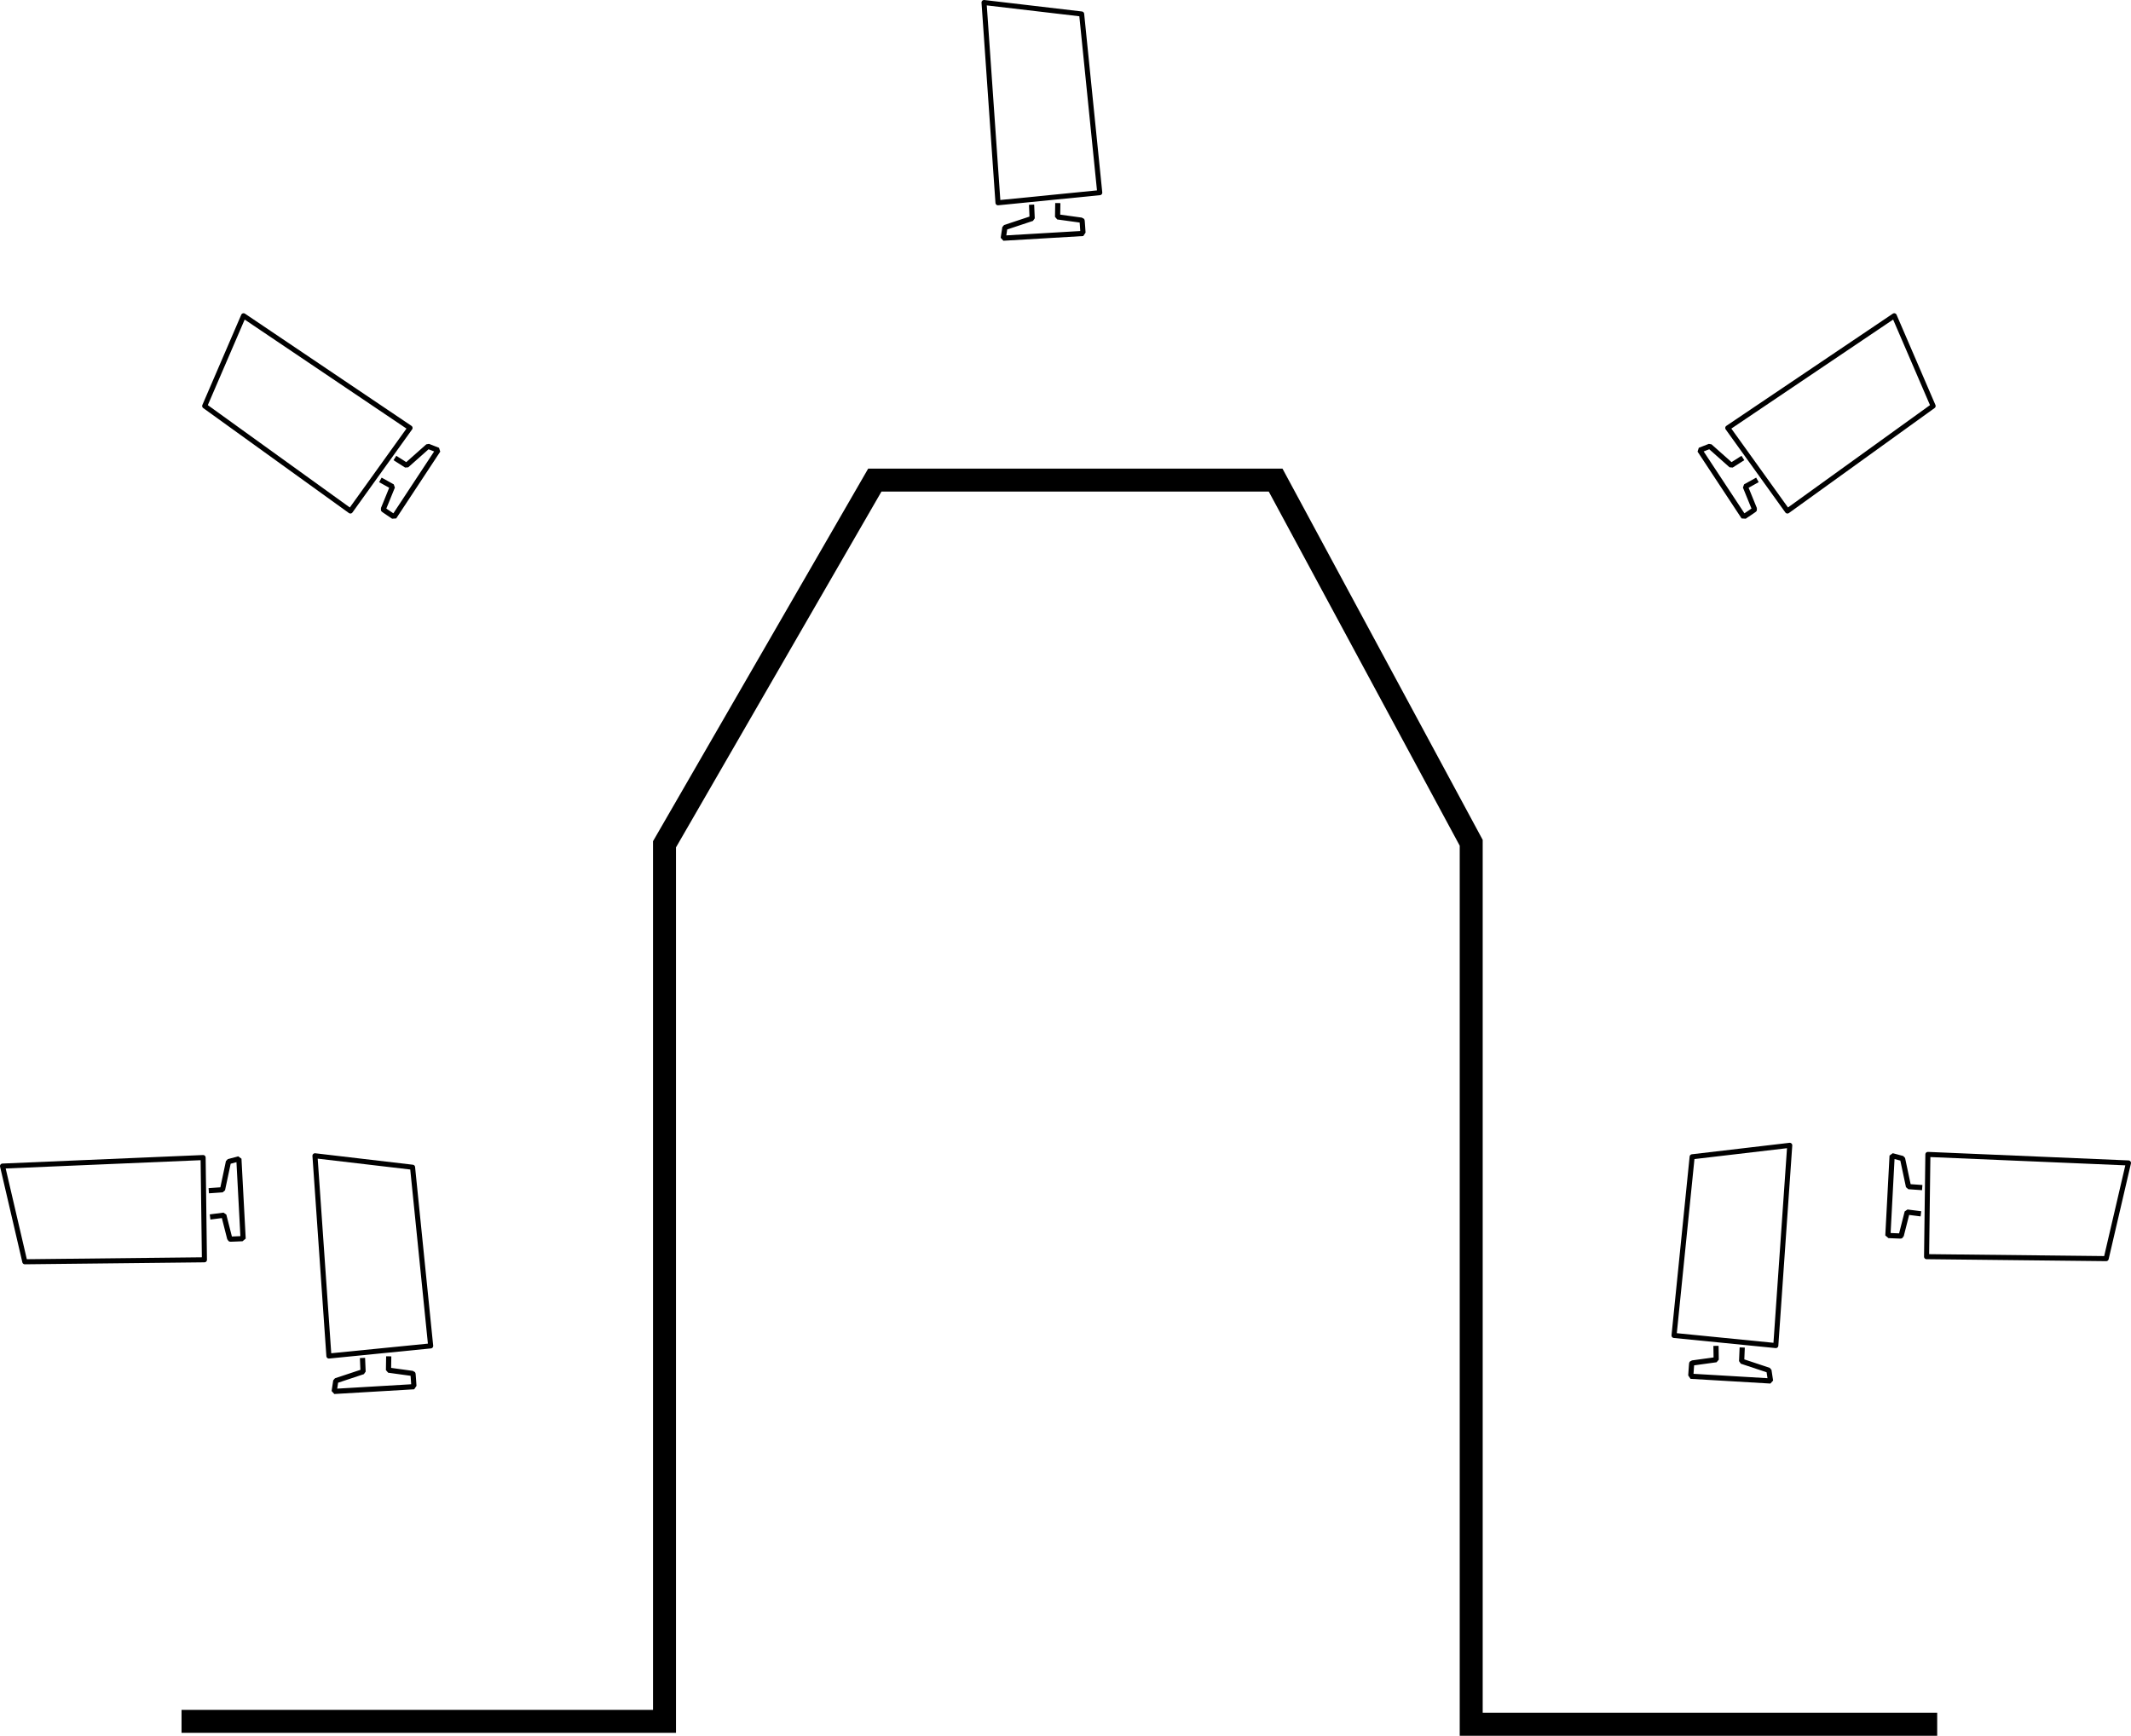
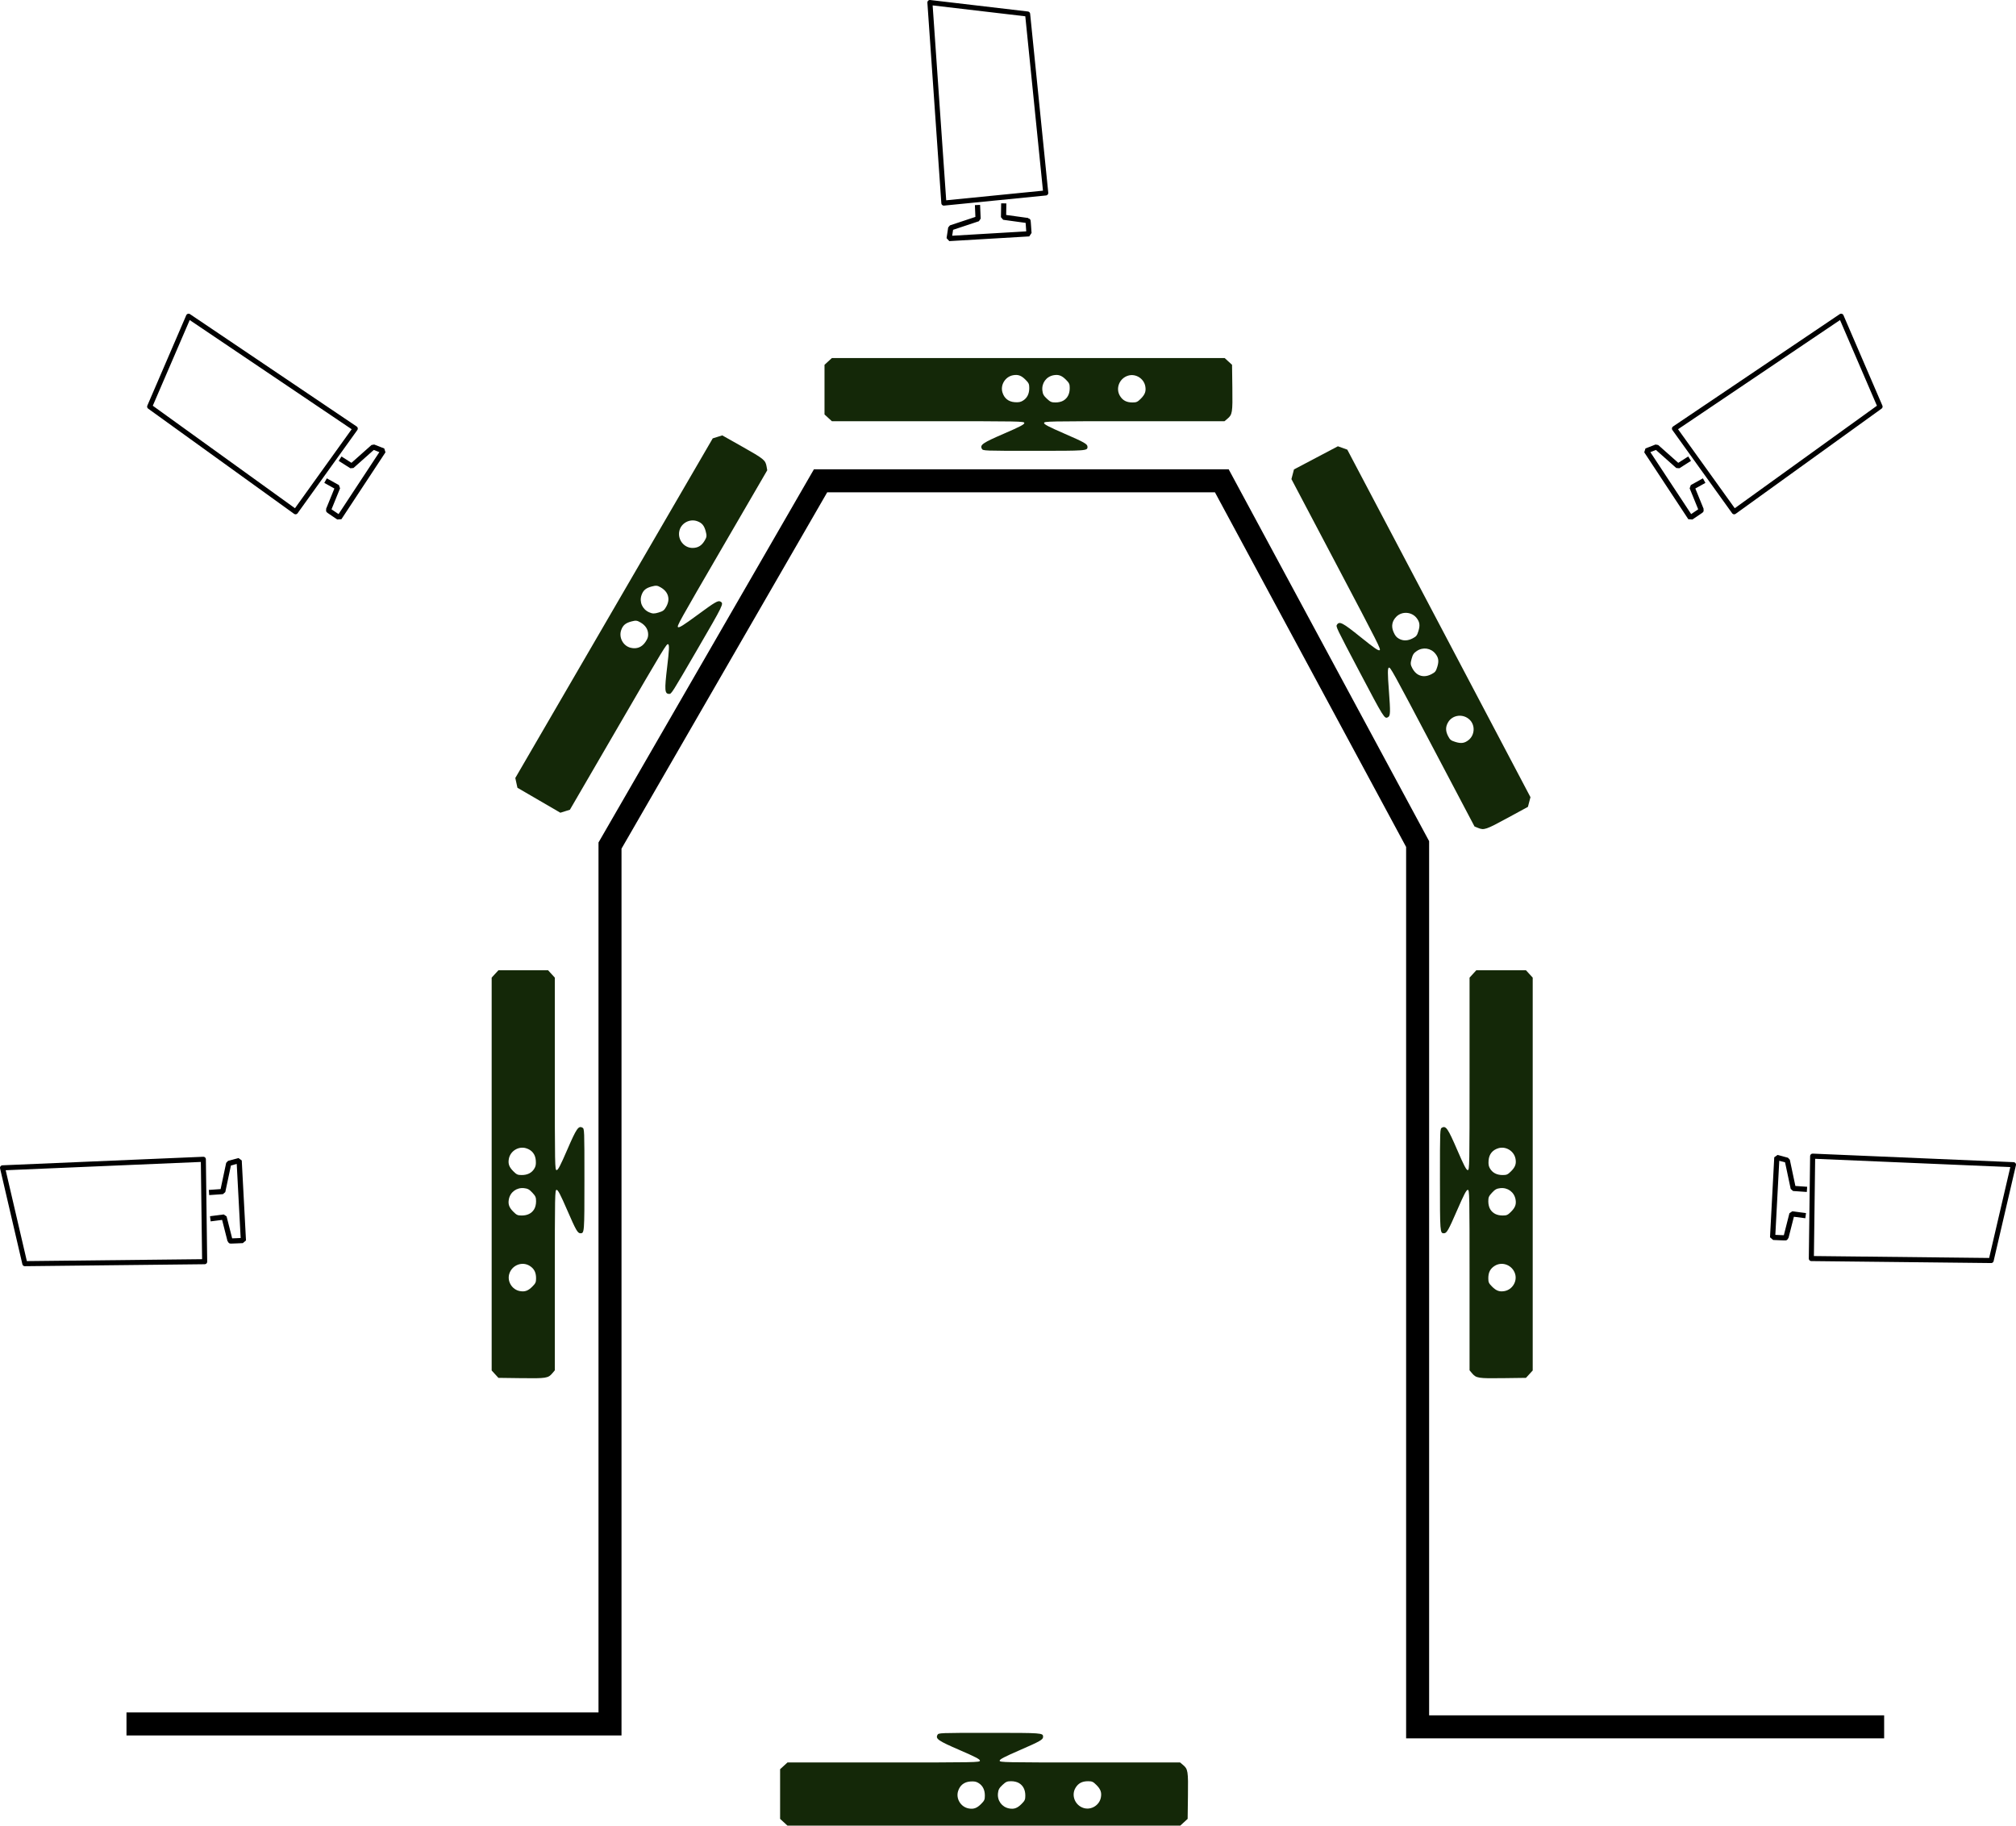
- <svg xmlns="http://www.w3.org/2000/svg" xmlns:xlink="http://www.w3.org/1999/xlink" id="svg2" version="1.1" height="100%" viewBox="0 0 617.719 503.248" width="100%">
+ <svg xmlns="http://www.w3.org/2000/svg" xmlns:xlink="http://www.w3.org/1999/xlink" id="svg2" version="1.1" height="100%" viewBox="0 0 583.719 528.509" width="100%">
  <defs id="defs4">
    <linearGradient gradientUnits="userSpaceOnUse" y2="222.67" x2="312.018" y1="267.412" x1="321.437" id="linearGradient35677" xlink:href="#linearGradient35671" />
    <linearGradient gradientTransform="matrix(1.002406,0,0,0.702421,81.20491,93.2892)" y2="438.207" x2="239.224" y1="495.376" x1="240.056" gradientUnits="userSpaceOnUse" id="linearGradient34781" xlink:href="#linearGradient32052" />
    <linearGradient gradientTransform="matrix(2.923659,0,0,2.923659,-250.5077,-786.5955)" gradientUnits="userSpaceOnUse" y2="438.207" x2="239.224" y1="495.376" x1="240.056" id="linearGradient32058" xlink:href="#linearGradient32052" />
    <linearGradient gradientTransform="matrix(2.925609,0,0,-3.005492,-247.6942,2000.916)" y2="461.091" x2="217.576" y1="417.262" x1="216.189" gradientUnits="userSpaceOnUse" id="linearGradient29387" xlink:href="#linearGradient27599" />
    <linearGradient gradientTransform="matrix(2.923659,0,0,2.923659,-250.5077,-904.5955)" y2="425.996" x2="216.189" y1="402.684" x1="215.912" gradientUnits="userSpaceOnUse" id="linearGradient27609" xlink:href="#linearGradient27599" />
    <linearGradient gradientTransform="matrix(2.923659,0,0,2.923659,-250.5077,-904.5955)" gradientUnits="userSpaceOnUse" y2="425.996" x2="216.189" y1="462.351" x1="216.189" id="linearGradient27605" xlink:href="#linearGradient27599" />
    <linearGradient gradientTransform="matrix(2.923659,0,0,2.923659,-250.5077,-904.5955)" y2="426.551" x2="112.951" y1="409.344" x1="114.616" gradientUnits="userSpaceOnUse" id="linearGradient26711" xlink:href="#linearGradient26705" />
    <linearGradient gradientTransform="matrix(2.923659,0,0,2.923659,-250.5077,-904.5955)" gradientUnits="userSpaceOnUse" y2="434.876" x2="112.951" y1="446.255" x1="112.951" id="linearGradient26696" xlink:href="#linearGradient26690" />
    <linearGradient id="linearGradient26690">
      <stop id="stop26692" offset="0" style="stop-color:#797979;stop-opacity:1;" />
      <stop id="stop26694" offset="1" style="stop-color:#797979;stop-opacity:0;" />
    </linearGradient>
    <linearGradient id="linearGradient26705">
      <stop id="stop26707" offset="0" style="stop-color:black;stop-opacity:1;" />
      <stop id="stop26709" offset="1" style="stop-color:black;stop-opacity:0;" />
    </linearGradient>
    <linearGradient id="linearGradient27599">
      <stop id="stop27601" offset="0" style="stop-color:#a29b9b;stop-opacity:1;" />
      <stop id="stop27603" offset="1" style="stop-color:#a29b9b;stop-opacity:0;" />
    </linearGradient>
    <linearGradient id="linearGradient32052">
      <stop id="stop32054" offset="0" style="stop-color:white;stop-opacity:1;" />
      <stop id="stop32056" offset="1" style="stop-color:white;stop-opacity:0;" />
    </linearGradient>
    <linearGradient id="linearGradient35671">
      <stop id="stop35673" offset="0" style="stop-color:#cecece;stop-opacity:1;" />
      <stop id="stop35675" offset="1" style="stop-color:#cecece;stop-opacity:0;" />
    </linearGradient>
  </defs>
-   <g id="layer1" transform="translate(-30.23388,-167.5756)">
+   <g id="layer1" transform="translate(-46.23388,-167.5756)">
    <path style="fill:none;stroke:#000000;stroke-width:6.66;stroke-linecap:butt;stroke-linejoin:miter;stroke-miterlimit:4;stroke-opacity:1;stroke-dasharray:none" d="m 82.857,666.648 140,0 0,-254.286 60.967,-105.598 116.176,0 56.697,105.161 0,255.569 135.078,0" id="path2985" />
  </g>
  <g id="g3406" transform="matrix(0.3762057,0,0,0.3762057,-43.20365,185.496)">
    <path id="path2589" d="m 116.791,405.586 154.553,-6.566 1.01,78.792 -138.391,1.515 -17.173,-73.741 z" style="fill:none;stroke:#000000;stroke-width:3.9;stroke-linecap:butt;stroke-linejoin:round;stroke-miterlimit:4;stroke-opacity:1;stroke-dasharray:none" />
    <path id="path3363" d="m 277.701,424.437 8.576,-0.597 4.598,-21.675 8.029,-2.155 3.265,61.558 c -0.675,-0.151 -10.522,0.527 -10.22,0.231 l -4.662,-18.353 -8.586,1.102" style="fill:none;stroke:#000000;stroke-width:4;stroke-linecap:square;stroke-linejoin:bevel;stroke-miterlimit:4;stroke-opacity:1;stroke-dasharray:none" />
  </g>
-   <use x="0" y="0" xlink:href="#g3406" id="use4245" transform="matrix(0.8047641,0.5935948,-0.5935948,0.8047641,270.6942,-180.962)" width="515.578" height="367.39" />
-   <use x="0" y="0" xlink:href="#use4245" id="use4247" transform="matrix(-1,0,0,1,619.6916,-1.5845728e-7)" width="515.578" height="367.39" />
-   <use x="0" y="0" xlink:href="#g3406" id="use4249" transform="matrix(-1,0,0,1,617.7187,-0.9086282)" width="515.578" height="367.39" />
-   <use x="0" y="0" xlink:href="#use4247" id="use4251" transform="matrix(0.5,-0.8660254,0.8660254,0.5,-68.57815,430.485)" width="541.957" height="412.434" />
-   <use x="0" y="0" xlink:href="#use4251" id="use4253" transform="translate(-193.9493,334.3605)" width="541.957" height="412.434" />
-   <use x="0" y="0" xlink:href="#use4253" id="use4255" transform="matrix(-1,0,0,1,610.0975,-3.030458)" width="541.957" height="412.434" />
+   <use x="0" y="0" xlink:href="#g3406" id="use4245" transform="matrix(0.8047641,0.5935948,-0.5935948,0.8047641,254.6942,-180.962)" width="515.578" height="367.39" />
+   <use x="0" y="0" xlink:href="#use4245" id="use4247" transform="matrix(-1,0,0,1,587.6916,3.3480588e-6)" width="515.578" height="367.39" />
+   <use x="0" y="0" xlink:href="#g3406" id="use4249" transform="matrix(-1,0,0,1,583.7187,-0.9086266)" width="515.578" height="367.39" />
+   <use x="0" y="0" xlink:href="#use4247" id="use4251" transform="matrix(0.5,-0.8660254,0.8660254,0.5,-76.57818,416.6286)" width="541.957" height="412.434" />
+   <path id="use4810" d="m 271.434,502.243 c -0.609,1.138 0.236,1.717 6.406,4.385 4.598,1.988 5.89,2.662 5.89,3.071 0,0.505 -1.026,0.524 -27.861,0.524 l -27.861,0 -1.067,0.978 -1.067,0.978 0,7.187 0,7.187 1.067,0.978 1.067,0.978 56.866,0 56.866,0 1.067,-0.978 1.067,-0.978 0.087,-6.641 c 0.094,-7.225 0.007,-7.771 -1.431,-8.981 l -0.842,-0.709 -26.121,0 c -24.998,0 -26.121,-0.022 -26.121,-0.516 0,-0.398 1.325,-1.092 5.786,-3.03 5.953,-2.587 6.786,-3.062 6.786,-3.869 0,-1.144 -0.152,-1.156 -15.476,-1.156 -14.657,0 -14.793,0.005 -15.106,0.591 z m 46.025,14.5 c 1.226,1.226 1.562,2.168 1.291,3.617 -0.421,2.245 -2.794,3.707 -4.961,3.058 -2.535,-0.759 -3.709,-3.703 -2.352,-5.897 0.801,-1.297 1.902,-1.868 3.598,-1.868 1.164,0 1.472,0.138 2.424,1.091 z m -22.386,-0.531 c 1.19,0.726 1.8,1.945 1.8,3.602 0,1.164 -0.138,1.472 -1.091,2.424 -1.222,1.222 -2.169,1.562 -3.596,1.295 -2.1,-0.394 -3.472,-2.271 -3.23,-4.418 0.119,-1.056 0.364,-1.502 1.306,-2.381 1.008,-0.941 1.339,-1.082 2.528,-1.081 0.853,5.8e-4 1.713,0.211 2.283,0.559 z m -11.714,-0.017 c 1.194,0.75 1.8,1.968 1.8,3.619 0,1.164 -0.138,1.472 -1.091,2.424 -1.226,1.226 -2.168,1.562 -3.617,1.291 -2.245,-0.421 -3.707,-2.794 -3.058,-4.961 0.513,-1.713 1.752,-2.705 3.545,-2.837 1.153,-0.085 1.721,0.023 2.421,0.463 z" style="fill:#142808;fill-opacity:1" />
+   <use x="0" y="0" xlink:href="#use4810" id="use4812" transform="matrix(1,0,0,-1,12.85714,632.161)" width="617.719" height="503.248" />
+   <use x="0" y="0" xlink:href="#use4812" id="use4814" transform="matrix(0.4663175,0.8846174,-0.8846174,0.4663175,369.4741,-131.2371)" width="617.719" height="503.248" />
+   <use x="0" y="0" xlink:href="#use4814" id="use4816" transform="matrix(-0.5303744,-0.8477635,0.8477635,-0.5303744,245.748,624.979)" width="617.719" height="503.248" />
+   <path id="use4818" d="m 168.625,326.442 c -1.138,-0.609 -1.717,0.236 -4.385,6.406 -1.988,4.598 -2.662,5.89 -3.071,5.89 -0.505,0 -0.524,-1.026 -0.524,-27.861 l 0,-27.861 -0.978,-1.067 -0.978,-1.067 -7.187,0 -7.187,0 -0.978,1.067 -0.978,1.067 0,56.866 0,56.866 0.978,1.067 0.978,1.067 6.641,0.087 c 7.225,0.094 7.771,0.007 8.981,-1.431 l 0.709,-0.842 0,-26.121 c 0,-24.998 0.022,-26.121 0.516,-26.121 0.398,0 1.092,1.325 3.03,5.786 2.587,5.953 3.062,6.786 3.869,6.786 1.144,0 1.156,-0.152 1.156,-15.476 0,-14.657 -0.005,-14.793 -0.591,-15.106 z m -14.5,46.025 c -1.226,1.226 -2.168,1.562 -3.617,1.291 -2.245,-0.421 -3.707,-2.794 -3.058,-4.961 0.759,-2.535 3.703,-3.709 5.897,-2.352 1.297,0.801 1.868,1.902 1.868,3.598 0,1.164 -0.138,1.472 -1.091,2.424 z m 0.531,-22.386 c -0.726,1.19 -1.945,1.8 -3.602,1.8 -1.164,0 -1.472,-0.138 -2.424,-1.091 -1.222,-1.222 -1.562,-2.169 -1.295,-3.596 0.394,-2.1 2.271,-3.472 4.418,-3.23 1.056,0.119 1.502,0.364 2.381,1.306 0.941,1.008 1.082,1.339 1.081,2.528 -5.8e-4,0.853 -0.211,1.713 -0.559,2.283 z m 0.017,-11.714 c -0.75,1.194 -1.968,1.8 -3.619,1.8 -1.164,0 -1.472,-0.138 -2.424,-1.091 -1.226,-1.226 -1.562,-2.168 -1.291,-3.617 0.421,-2.245 2.794,-3.707 4.961,-3.058 1.713,0.513 2.705,1.752 2.837,3.545 0.085,1.153 -0.023,1.721 -0.463,2.421 z" style="fill:#142808;fill-opacity:1" />
+   <use x="0" y="0" xlink:href="#use4818" id="use4820" transform="matrix(-1,0,0,1,586.1453,3.3480588e-6)" width="617.719" height="503.248" />
</svg>
